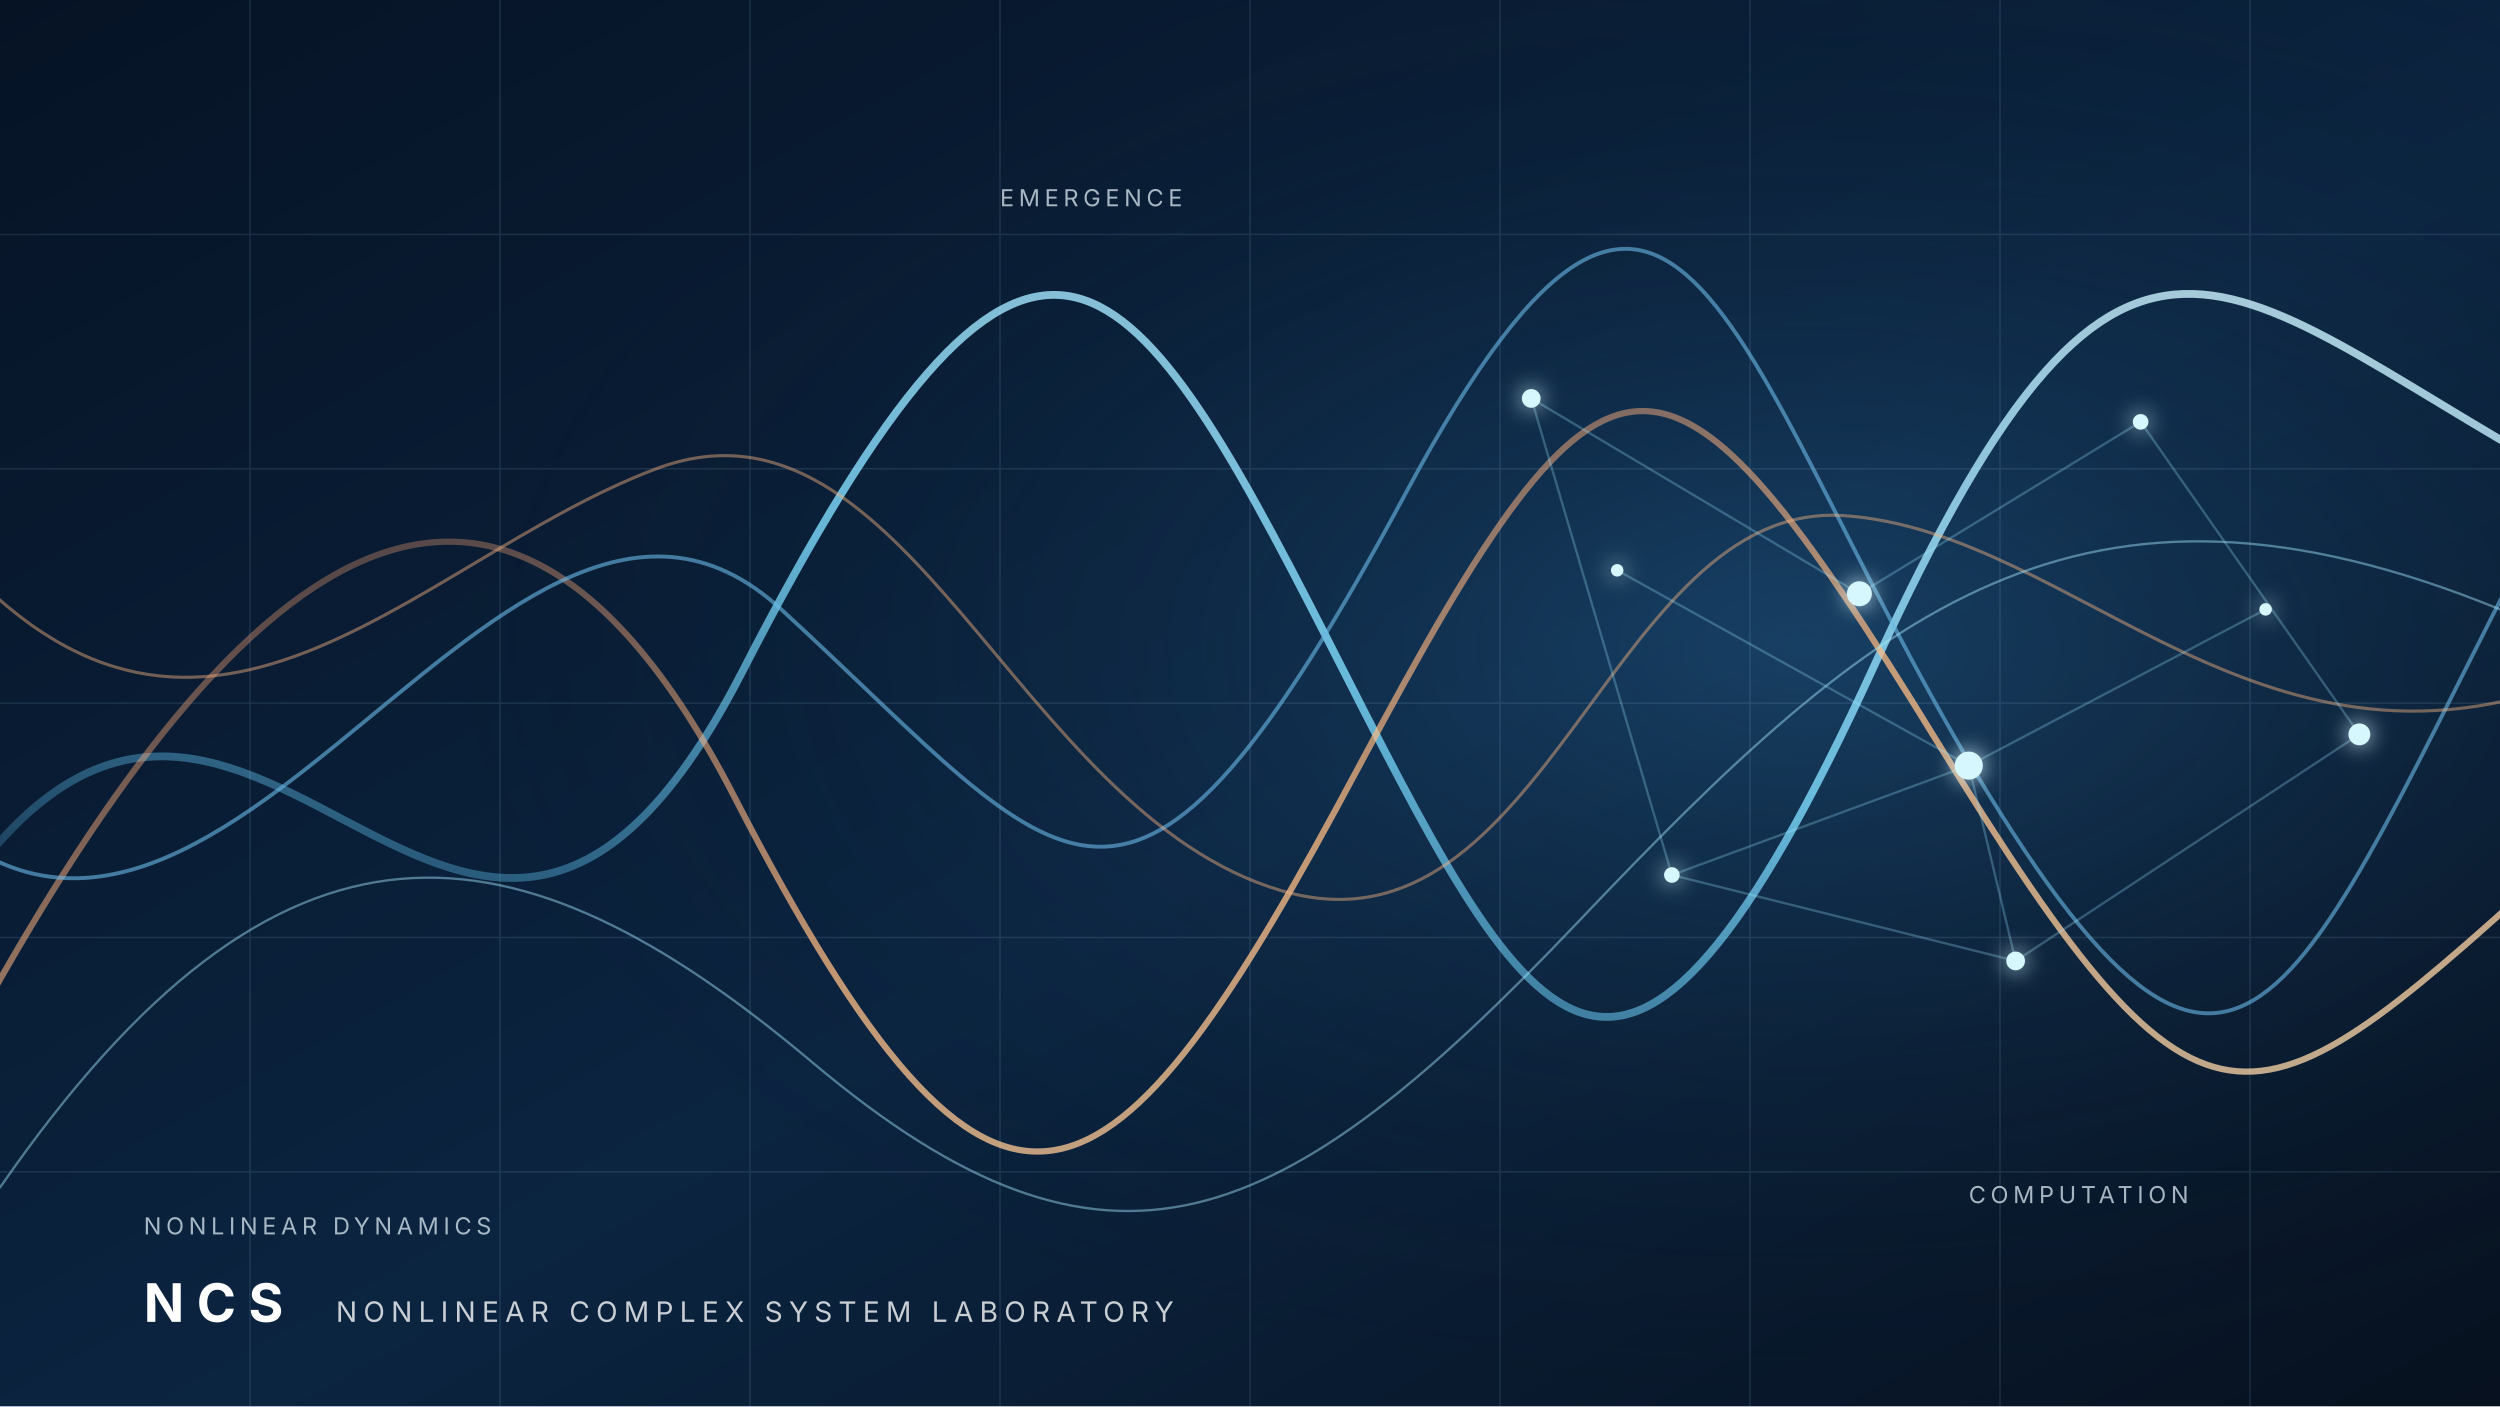
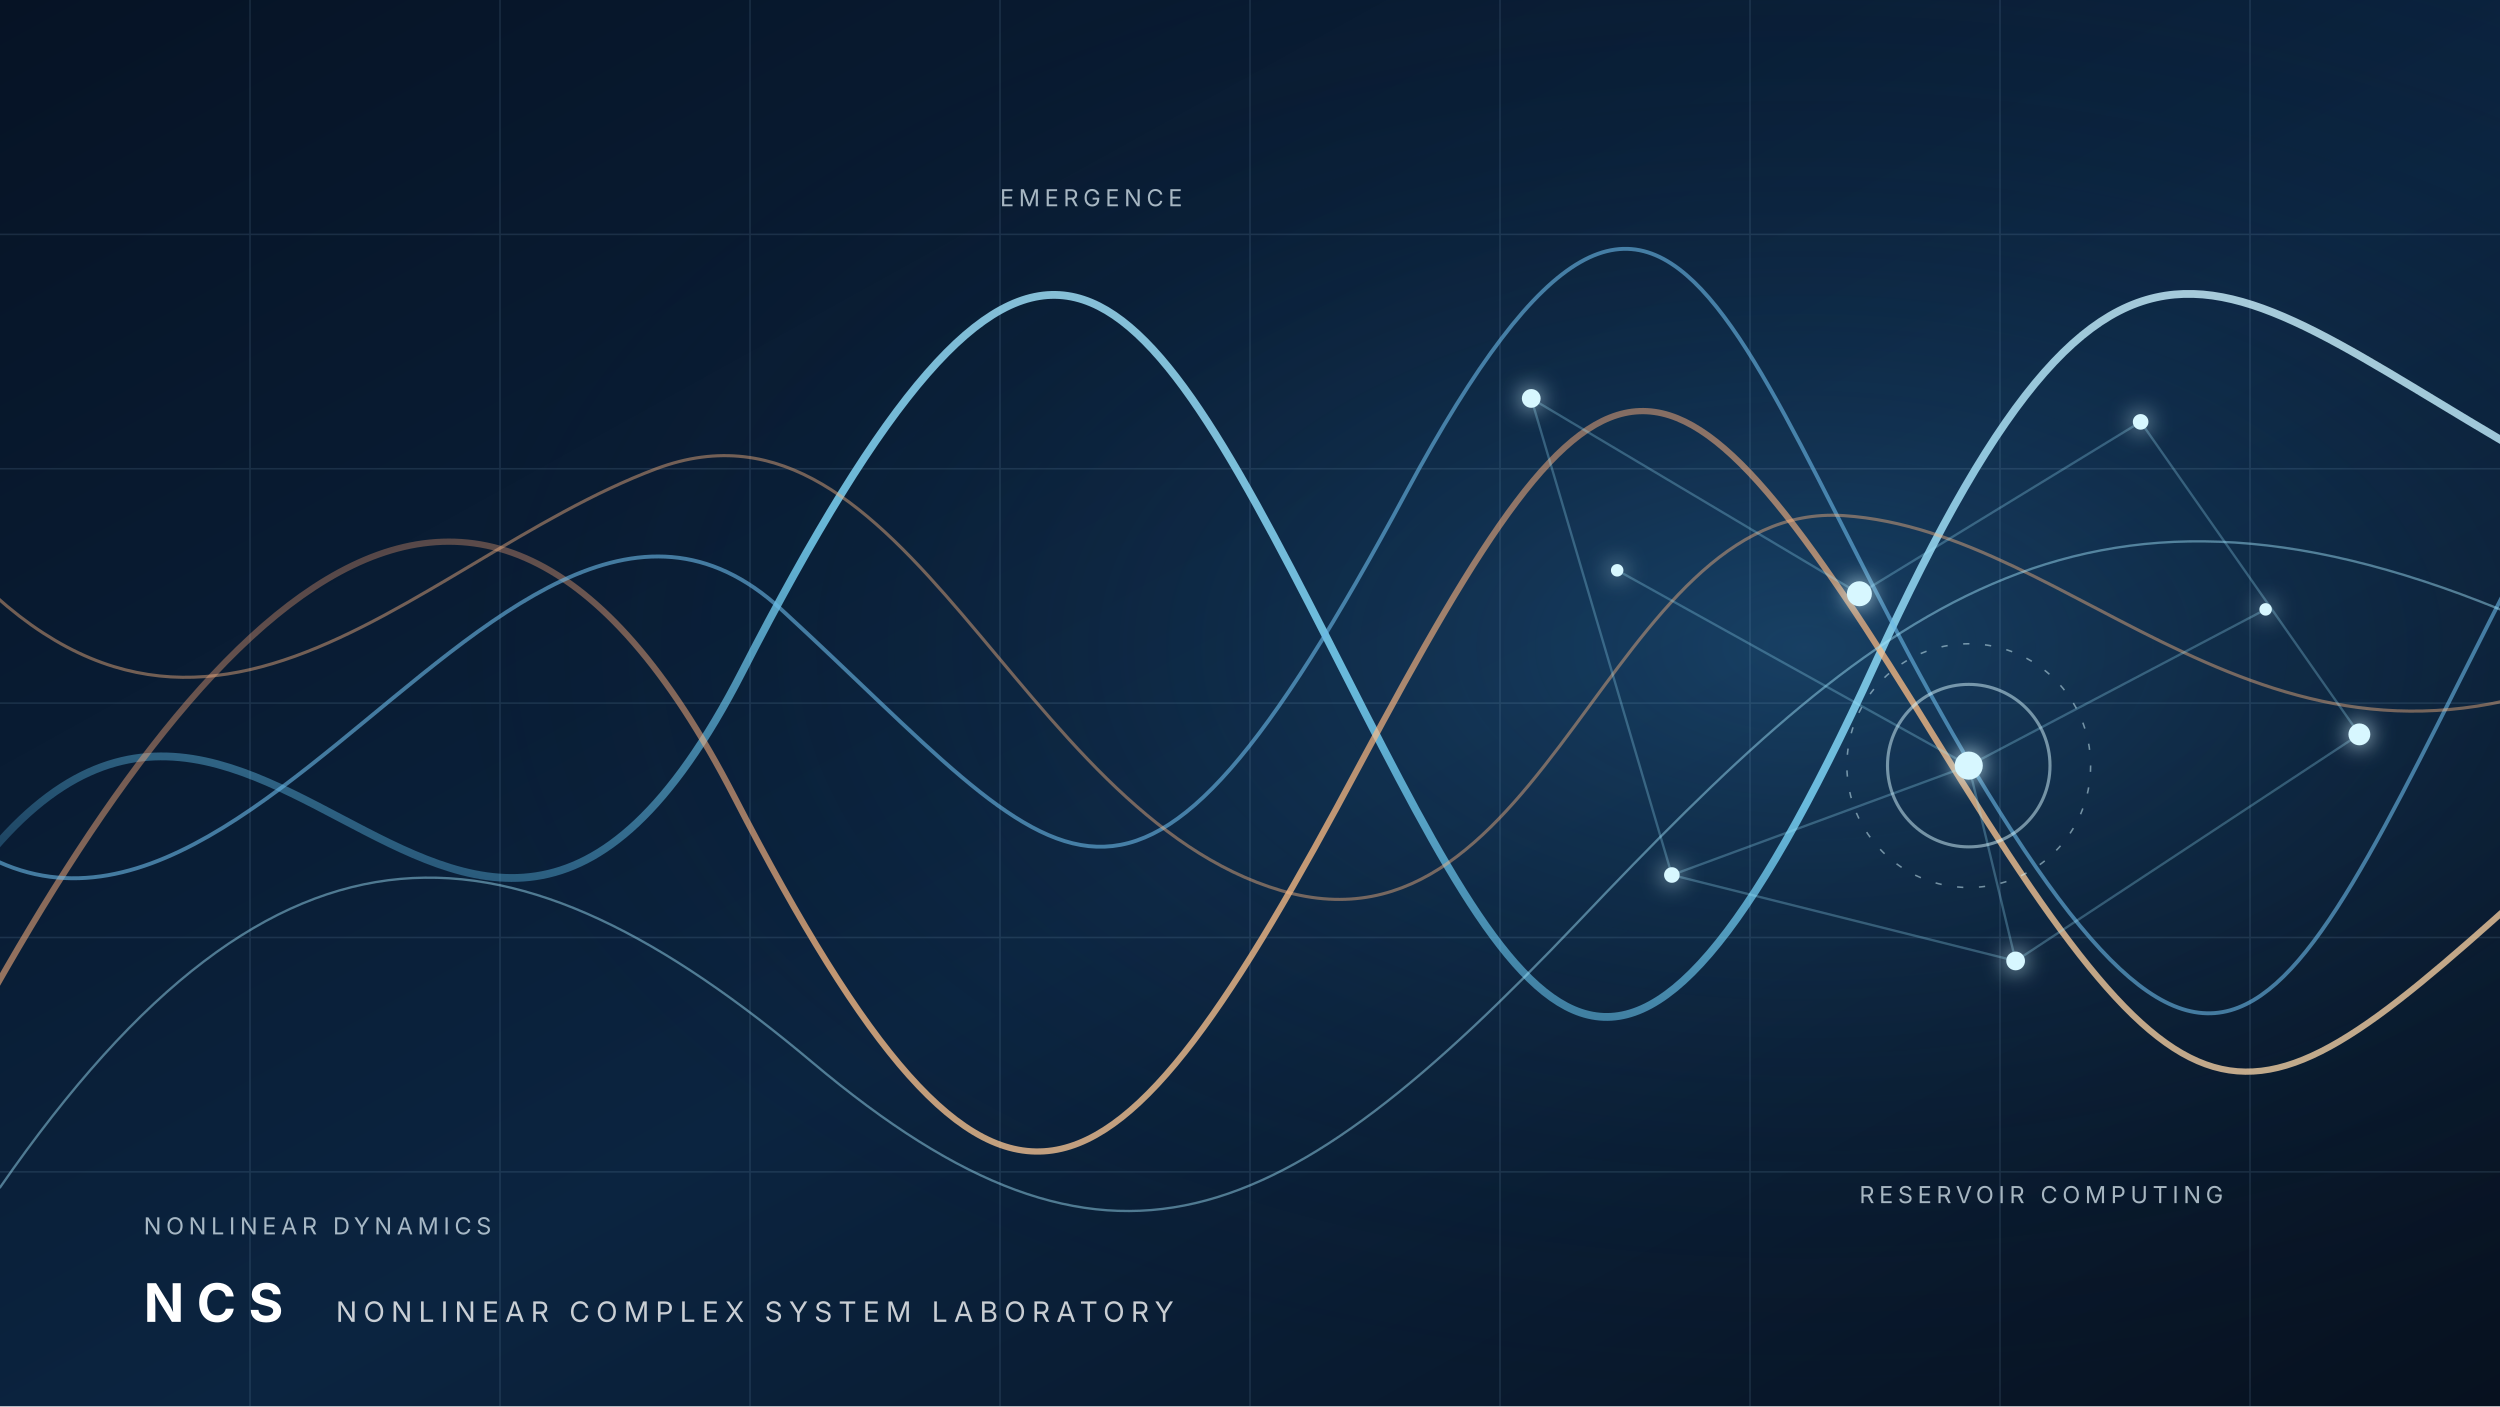
<svg xmlns="http://www.w3.org/2000/svg" viewBox="0 0 1600 900" role="img" aria-labelledby="title desc">
  <defs>
    <linearGradient id="bg" x1="0" y1="0" x2="1" y2="1">
      <stop offset="0" stop-color="#061325" />
      <stop offset=".55" stop-color="#0b2440" />
      <stop offset="1" stop-color="#07111f" />
    </linearGradient>
    <linearGradient id="cyanFlow" x1="0" y1="1" x2="1" y2="0">
      <stop offset="0" stop-color="#59c8ff" stop-opacity=".05" />
      <stop offset=".5" stop-color="#7edcff" />
      <stop offset="1" stop-color="#d8f6ff" />
    </linearGradient>
    <linearGradient id="warmFlow" x1="0" y1="0" x2="1" y2="1">
      <stop offset="0" stop-color="#ff9d72" stop-opacity=".15" />
      <stop offset=".55" stop-color="#ffbd83" />
      <stop offset="1" stop-color="#ffe2b7" />
    </linearGradient>
    <radialGradient id="glow" cx=".72" cy=".46" r=".55">
      <stop offset="0" stop-color="#388ac6" stop-opacity=".28" />
      <stop offset="1" stop-color="#07111f" stop-opacity="0" />
    </radialGradient>
    <filter id="softGlow" x="-40%" y="-40%" width="180%" height="180%">
      <feGaussianBlur stdDeviation="7" result="blur" />
      <feMerge>
        <feMergeNode in="blur" />
        <feMergeNode in="SourceGraphic" />
      </feMerge>
    </filter>
  </defs>
  <rect width="1600" height="900" fill="url(#bg)" />
  <rect width="1600" height="900" fill="url(#glow)" />
  <g opacity=".12" stroke="#a8d7f5" stroke-width="1">
    <path d="M0 150H1600M0 300H1600M0 450H1600M0 600H1600M0 750H1600" />
    <path d="M160 0V900M320 0V900M480 0V900M640 0V900M800 0V900M960 0V900M1120 0V900M1280 0V900M1440 0V900" />
  </g>
  <g fill="none" stroke-linecap="round">
    <path d="M-50 610 C150 260 290 790 475 430 S720 155 850 410 S1035 785 1200 425 S1425 190 1660 315" stroke="url(#cyanFlow)" stroke-width="5" opacity=".8" />
    <path d="M-40 700 C115 405 300 180 470 510 S710 790 870 490 S1065 190 1240 475 S1440 730 1650 540" stroke="url(#warmFlow)" stroke-width="4" opacity=".75" />
    <path d="M-80 480 C120 760 315 220 500 390 S720 650 900 315 S1110 250 1280 520 S1480 600 1660 270" stroke="#6ab9e8" stroke-width="2.5" opacity=".6" />
    <path d="M-50 330 C120 550 260 360 420 300 S650 520 820 570 S1030 320 1180 330 S1450 520 1660 430" stroke="#f4b27f" stroke-width="2" opacity=".45" />
    <path d="M0 760 C180 500 330 520 520 680 S820 790 1010 590 S1330 280 1600 390" stroke="#a5e8ff" stroke-width="1.5" opacity=".45" />
  </g>
  <g fill="none" stroke="#9ce7ff" stroke-width="1.5" opacity=".28">
    <path d="M980 255 L1190 380 L1370 270 L1510 470 L1290 615 L1070 560 Z" />
    <path d="M1035 365 L1260 490 L1450 390" />
    <path d="M1070 560 L1260 490 L1290 615" />
  </g>
+   <g fill="none" stroke="#d7f7ff" opacity=".5">
+     <circle cx="1260" cy="490" r="52" stroke-width="2" />
+     <circle cx="1260" cy="490" r="78" stroke-width="1" stroke-dasharray="4 10" />
+   </g>
  <g filter="url(#softGlow)" fill="#d7f7ff">
    <circle cx="980" cy="255" r="6" />
    <circle cx="1190" cy="380" r="8" />
    <circle cx="1370" cy="270" r="5" />
    <circle cx="1510" cy="470" r="7" />
    <circle cx="1290" cy="615" r="6" />
    <circle cx="1070" cy="560" r="5" />
    <circle cx="1035" cy="365" r="4" />
    <circle cx="1260" cy="490" r="9" />
    <circle cx="1450" cy="390" r="4" />
  </g>
  <g opacity=".7" fill="#e9f8ff" font-family="Inter, Arial, sans-serif" letter-spacing="3">
    <text x="92" y="790" font-size="15">NONLINEAR DYNAMICS</text>
    <text x="640" y="132" font-size="15">EMERGENCE</text>
-     <text x="1260" y="770" font-size="15">COMPUTATION</text>
+     <text x="1190" y="770" font-size="15">RESERVOIR COMPUTING</text>
  </g>
  <g fill="#fff" font-family="Inter, Arial, sans-serif">
    <text x="92" y="846" font-size="34" font-weight="700" letter-spacing="8">NCS</text>
    <text x="215" y="846" font-size="18" opacity=".78" letter-spacing="4">NONLINEAR COMPLEX SYSTEM LABORATORY</text>
  </g>
</svg>
